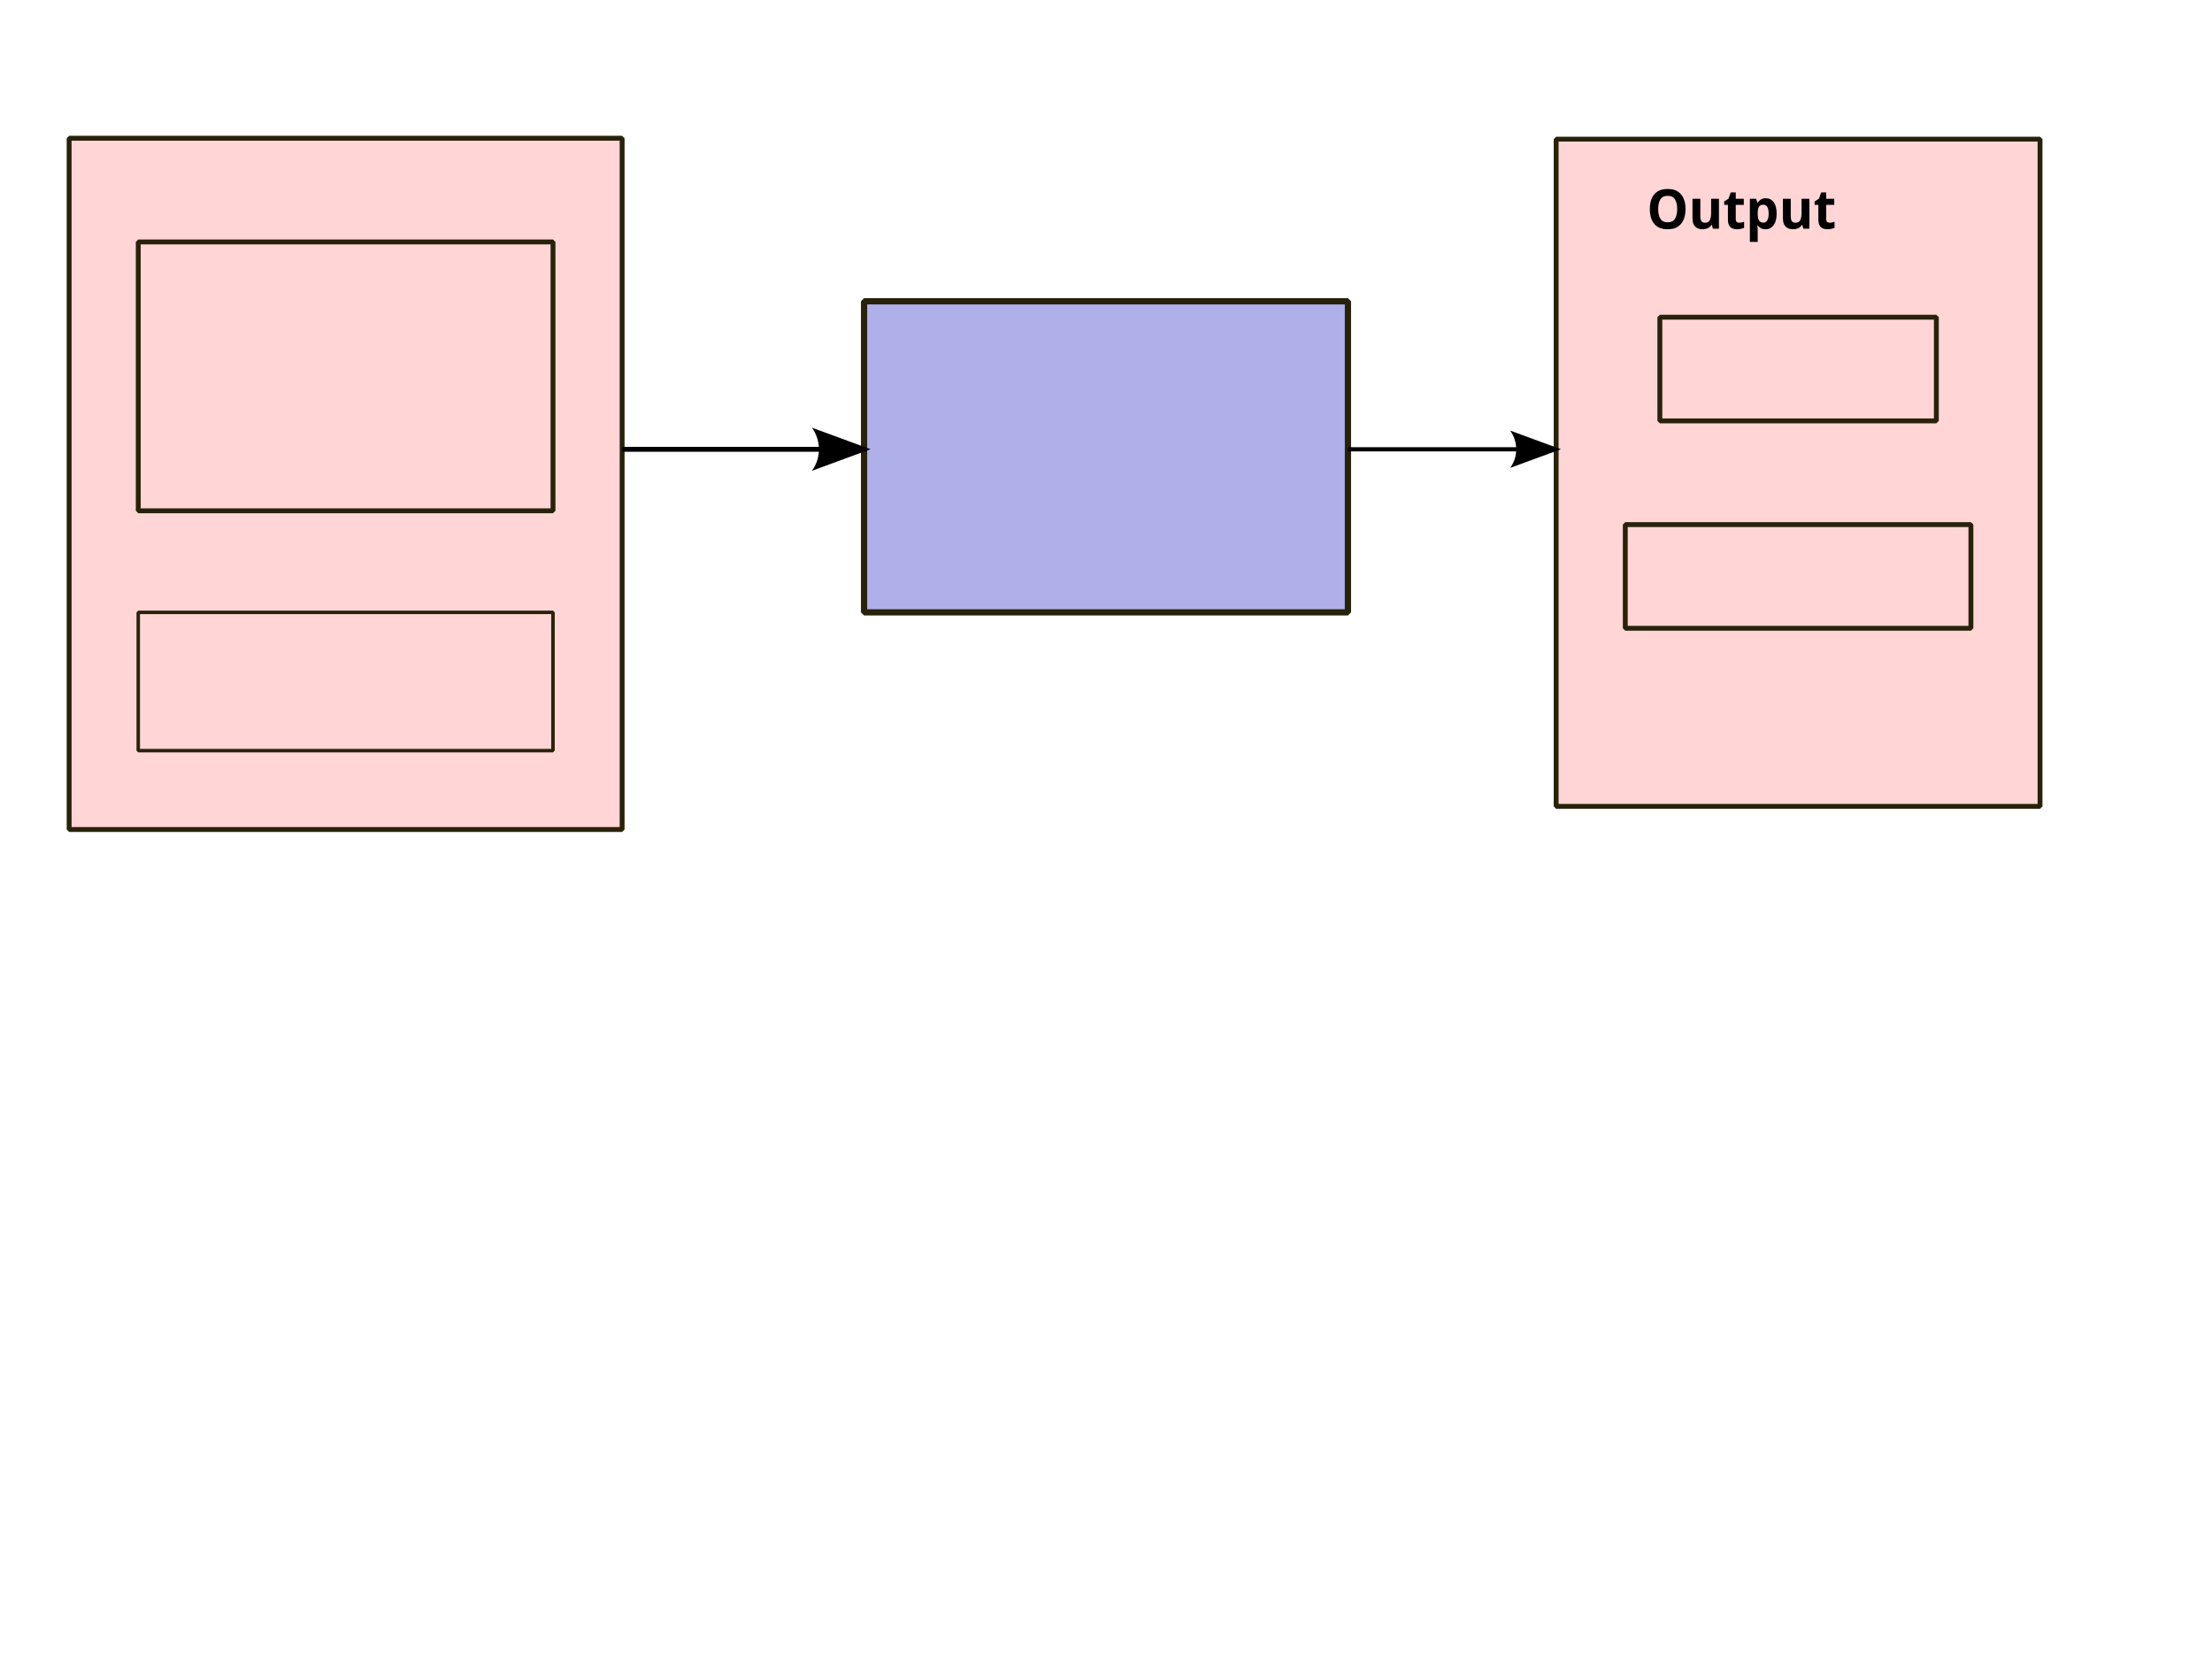
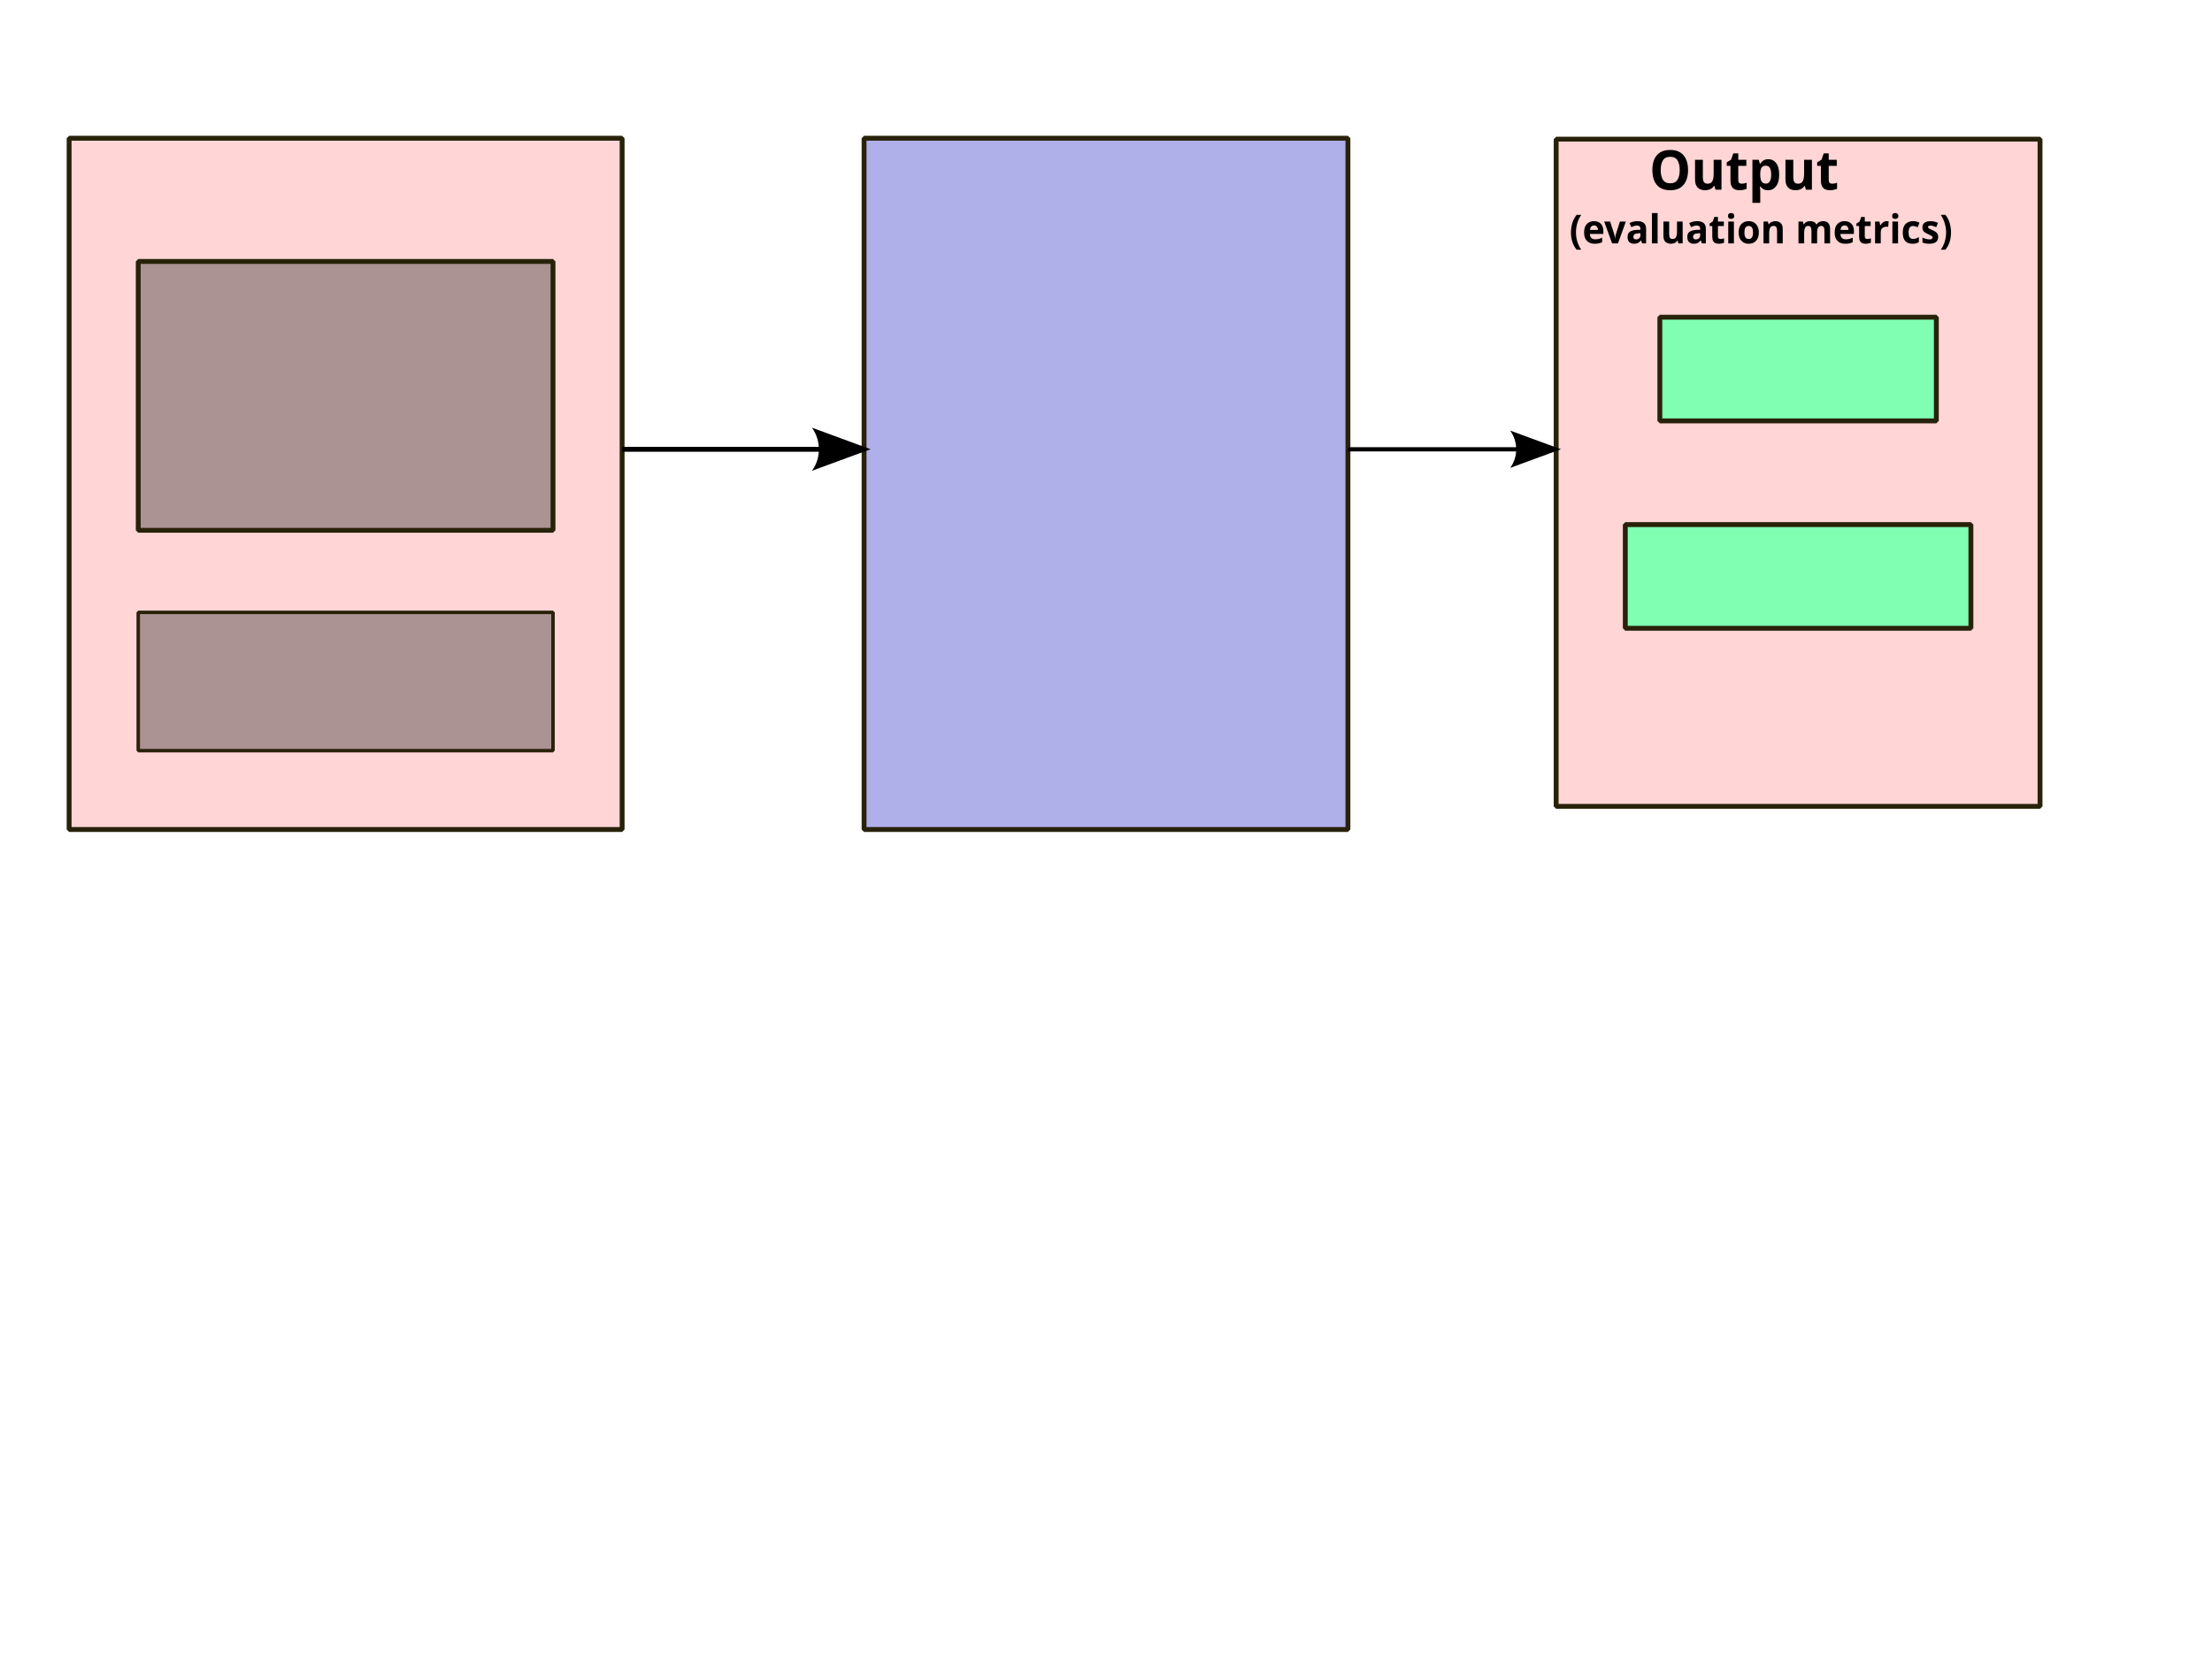
<svg xmlns="http://www.w3.org/2000/svg" width="453.543" height="340.157" id="svg2" version="1.0">
  <defs id="defs4">
    <marker orient="auto" refY="0.0" refX="0.0" id="Arrow2Lend" style="overflow:visible;">
      <path id="path3942" style="fill-rule:evenodd;stroke-width:0.625;stroke-linejoin:round;" d="M 8.719,4.034 L -2.207,0.016 L 8.719,-4.002 C 6.973,-1.63 6.983,1.616 8.719,4.034 z " transform="scale(1.1) rotate(180) translate(1,0)" />
    </marker>
  </defs>
  <g id="layer1" transform="translate(4.149475e-6,-698.0315)">
    <rect style="fill:#ffd5d5;stroke:#28220b;stroke-width:0.999;stroke-linecap:round;stroke-linejoin:bevel;stroke-miterlimit:4;stroke-opacity:1;stroke-dasharray:none;stroke-dashoffset:0" id="rect3873" width="99.213" height="136.81" x="319.071" y="726.561" />
    <rect style="fill:#ffd5d5;stroke:#28220b;stroke-width:0.999;stroke-linecap:round;stroke-linejoin:bevel;stroke-miterlimit:4;stroke-opacity:1;stroke-dasharray:none;stroke-dashoffset:0" id="rect3867" width="113.386" height="141.732" x="14.173" y="28.346" transform="translate(-4.149475e-6,698.0315)" />
-     <rect style="fill:none;stroke:#28220b;stroke-width:0.999;stroke-linecap:round;stroke-linejoin:bevel;stroke-miterlimit:4;stroke-opacity:1;stroke-dasharray:none;stroke-dashoffset:0" id="rect2995" width="85.039" height="55.124" x="28.346" y="747.638" />
-     <rect style="fill:none;stroke:#28220b;stroke-width:0.717;stroke-linecap:round;stroke-linejoin:bevel;stroke-miterlimit:4;stroke-opacity:1;stroke-dasharray:none;stroke-dashoffset:0" id="rect2995-5" width="85.039" height="28.346" x="28.346" y="823.591" />
+     <rect style="fill:#ac9393;stroke:#28220b;stroke-width:0.999;stroke-linecap:round;stroke-linejoin:bevel;stroke-miterlimit:4;stroke-opacity:1;stroke-dasharray:none;stroke-dashoffset:0" id="rect2995" width="85.039" height="55.124" x="28.346" y="751.638" />
+     <rect style="fill:#ac9393;stroke:#28220b;stroke-width:0.717;stroke-linecap:round;stroke-linejoin:bevel;stroke-miterlimit:4;stroke-opacity:1;stroke-dasharray:none;stroke-dashoffset:0" id="rect2995-5" width="85.039" height="28.346" x="28.346" y="823.591" />
    <flowRoot xml:space="preserve" id="flowRoot3783" style="font-size:11px;font-style:normal;font-variant:normal;font-weight:normal;font-stretch:normal;text-align:center;line-height:125%;letter-spacing:0px;word-spacing:0px;writing-mode:lr-tb;text-anchor:middle;fill:#000000;fill-opacity:1;stroke:none;font-family:Sans;-inkscape-font-specification:Sans" transform="translate(-11.41511,693.3051)">
      <flowRegion id="flowRegion3785">
        <rect id="rect3787" width="90.557" height="63.942" x="37.002" y="63.617" />
      </flowRegion>
      <flowPara id="flowPara3789" style="font-size:10px;font-weight:bold;-inkscape-font-specification:Sans Bold">Images</flowPara>
-       <flowPara style="font-size:9px;font-weight:normal;-inkscape-font-specification:Sans" id="flowPara3875">(stereo pairs, ground truth)</flowPara>
+       <flowPara style="font-size:8px;font-weight:bold;-inkscape-font-specification:Sans Bold" id="flowPara3875">(stereo pairs, ground truth,</flowPara>
+       <flowPara style="font-size:8px;font-weight:bold;-inkscape-font-specification:Sans Bold" id="flowPara4763">calibration files)</flowPara>
    </flowRoot>
    <flowRoot xml:space="preserve" id="flowRoot3791" style="font-size:11px;font-style:normal;font-variant:normal;font-weight:normal;font-stretch:normal;text-align:center;line-height:125%;letter-spacing:0px;word-spacing:0px;writing-mode:lr-tb;text-anchor:middle;fill:#000000;fill-opacity:1;stroke:none;font-family:Sans;-inkscape-font-specification:Sans" transform="translate(-4.149475e-6,698.0315)">
      <flowRegion id="flowRegion3793">
        <rect id="rect3795" width="57.126" height="29.212" x="44.143" y="141.516" />
      </flowRegion>
      <flowPara id="flowPara3797" />
    </flowRoot>
    <flowRoot xml:space="preserve" id="flowRoot3799" style="fill:black;stroke:none;stroke-opacity:1;stroke-width:1px;stroke-linejoin:miter;stroke-linecap:butt;fill-opacity:1;font-family:Sans;font-style:normal;font-weight:normal;font-size:11px;line-height:125%;letter-spacing:0px;word-spacing:0px;-inkscape-font-specification:Sans;font-stretch:normal;font-variant:normal;text-anchor:middle;text-align:center;writing-mode:lr">
      <flowRegion id="flowRegion3801">
        <rect id="rect3803" width="75.302" height="48.687" x="148.657" y="84.39" />
      </flowRegion>
      <flowPara id="flowPara3805" />
    </flowRoot>
    <flowRoot xml:space="preserve" id="flowRoot3807" style="fill:black;stroke:none;stroke-opacity:1;stroke-width:1px;stroke-linejoin:miter;stroke-linecap:butt;fill-opacity:1;font-family:Sans;font-style:normal;font-weight:normal;font-size:11px;line-height:125%;letter-spacing:0px;word-spacing:0px;-inkscape-font-specification:Sans;font-stretch:normal;font-variant:normal;text-anchor:middle;text-align:center;writing-mode:lr">
      <flowRegion id="flowRegion3809">
        <rect id="rect3811" width="77.899" height="50.634" x="246.679" y="83.741" />
      </flowRegion>
      <flowPara id="flowPara3813" />
    </flowRoot>
    <flowRoot xml:space="preserve" id="flowRoot3815" style="font-size:11px;font-style:normal;font-variant:normal;font-weight:normal;font-stretch:normal;text-align:center;line-height:125%;letter-spacing:0px;word-spacing:0px;writing-mode:lr-tb;text-anchor:middle;fill:#000000;fill-opacity:1;stroke:none;font-family:Sans;-inkscape-font-specification:Sans" transform="translate(-12.41511,687.3308)">
      <flowRegion id="flowRegion3817">
        <rect id="rect3819" width="74.382" height="19.529" x="46.09" y="143.463" />
      </flowRegion>
-       <flowPara id="flowPara3821" style="font-weight:bold;-inkscape-font-specification:Sans Bold;font-size:10px">Parameters</flowPara>
+       <flowPara id="flowPara3821" style="font-size:10px;font-weight:bold;-inkscape-font-specification:Sans Bold">Settings</flowPara>
    </flowRoot>
-     <rect style="fill:#afafe9;stroke:#28220b;stroke-width:1.278;stroke-linecap:round;stroke-linejoin:bevel;stroke-miterlimit:4;stroke-opacity:1;stroke-dasharray:none;stroke-dashoffset:0" id="rect3823" width="99.213" height="63.78" x="177.165" y="759.811" />
+     <rect style="fill:#afafe9;stroke:#28220b;stroke-width:0.999;stroke-linecap:round;stroke-linejoin:bevel;stroke-miterlimit:4;stroke-opacity:1;stroke-dasharray:none;stroke-dashoffset:0" id="rect3823" width="99.213" height="141.732" x="177.165" y="726.378" />
    <flowRoot xml:space="preserve" id="flowRoot3825" style="font-size:11px;font-style:normal;font-variant:normal;font-weight:bold;font-stretch:normal;text-align:center;line-height:125%;letter-spacing:0px;word-spacing:0px;writing-mode:lr-tb;text-anchor:middle;fill:#000000;fill-opacity:1;stroke:none;font-family:Sans;-inkscape-font-specification:Sans Bold" transform="translate(30.61405,694.3254)">
      <flowRegion id="flowRegion3827">
        <rect id="rect3829" width="66.214" height="29.861" x="164.886" y="81.794" style="font-weight:bold;-inkscape-font-specification:Sans Bold" />
      </flowRegion>
      <flowPara id="flowPara3831">Evaluation</flowPara>
      <flowPara id="flowPara3833">System</flowPara>
    </flowRoot>
    <flowRoot xml:space="preserve" id="flowRoot3835" style="fill:black;stroke:none;stroke-opacity:1;stroke-width:1px;stroke-linejoin:miter;stroke-linecap:butt;fill-opacity:1;font-family:Sans;font-style:normal;font-weight:normal;font-size:11px;line-height:125%;letter-spacing:0px;word-spacing:0px;-inkscape-font-specification:Sans;font-stretch:normal;font-variant:normal;text-anchor:middle;text-align:center;writing-mode:lr">
      <flowRegion id="flowRegion3837">
        <rect id="rect3839" width="90.882" height="49.336" x="254.469" y="70.758" />
      </flowRegion>
      <flowPara id="flowPara3841" />
    </flowRoot>
-     <text xml:space="preserve" style="font-size:13.697px;font-style:normal;font-variant:normal;font-weight:normal;font-stretch:normal;text-align:center;line-height:125%;letter-spacing:0px;word-spacing:0px;writing-mode:lr-tb;text-anchor:middle;fill:#000000;fill-opacity:1;stroke:none;font-family:Sans;-inkscape-font-specification:Sans" x="374.031" y="728.496" id="text3869" transform="scale(0.9779444,1.022553)">
-       <tspan id="tspan3871" x="374.031" y="728.496" style="font-size:11px;font-weight:bold;-inkscape-font-specification:Sans Bold">Output</tspan>
+     <text xml:space="preserve" style="font-size:13.697px;font-style:normal;font-variant:normal;font-weight:normal;font-stretch:normal;text-align:center;line-height:125%;letter-spacing:0px;word-spacing:0px;writing-mode:lr-tb;text-anchor:middle;fill:#000000;fill-opacity:1;stroke:none;font-family:Sans;-inkscape-font-specification:Sans" x="378.121" y="720.673" id="text3869" transform="scale(0.9779444,1.022553)">
+       <tspan id="tspan3871" x="378.121" y="720.673" style="font-size:11px;font-weight:bold;-inkscape-font-specification:Sans Bold">Output</tspan>
+       <tspan x="378.121" y="731.433" style="font-size:8px;font-weight:bold;-inkscape-font-specification:Sans Bold" id="tspan3048">(evaluation metrics)</tspan>
    </text>
    <flowRoot xml:space="preserve" id="flowRoot3877" style="font-size:11px;font-style:normal;font-variant:normal;font-weight:normal;font-stretch:normal;text-align:center;line-height:125%;letter-spacing:0px;word-spacing:0px;writing-mode:lr-tb;text-anchor:middle;fill:#000000;fill-opacity:1;stroke:none;font-family:Sans;-inkscape-font-specification:Sans" transform="translate(-4.149475e-6,698.0315)">
      <flowRegion id="flowRegion3879">
        <rect id="rect3881" width="56.477" height="11.685" x="43.493" y="30.51" />
      </flowRegion>
      <flowPara id="flowPara3883">Inpu</flowPara>
    </flowRoot>
    <flowRoot xml:space="preserve" id="flowRoot3885" style="font-size:11px;font-style:normal;font-variant:normal;font-weight:normal;font-stretch:normal;text-align:center;line-height:125%;letter-spacing:0px;word-spacing:0px;writing-mode:lr-tb;text-anchor:middle;fill:#000000;fill-opacity:1;stroke:none;font-family:Sans;-inkscape-font-specification:Sans" transform="translate(-4.000004,694.0315)">
      <flowRegion id="flowRegion3887">
        <rect id="rect3889" width="62.806" height="16.499" x="43.493" y="33.107" />
      </flowRegion>
      <flowPara id="flowPara3891" style="font-weight:bold;-inkscape-font-specification:Sans Bold">Input</flowPara>
    </flowRoot>
+     <rect style="fill:#80ffb3;stroke:#28220b;stroke-width:0.999;stroke-linecap:round;stroke-linejoin:bevel;stroke-miterlimit:4;stroke-opacity:1;stroke-dasharray:none;stroke-dashoffset:0" id="rect3911" width="56.693" height="21.26" x="340.331" y="763.071" />
    <flowRoot xml:space="preserve" id="flowRoot3893" style="font-size:11px;font-style:normal;font-variant:normal;font-weight:normal;font-stretch:normal;text-align:center;line-height:125%;letter-spacing:0px;word-spacing:0px;writing-mode:lr-tb;text-anchor:middle;fill:#000000;fill-opacity:1;stroke:none;font-family:Sans;-inkscape-font-specification:Sans" transform="translate(-14,680.0315)">
      <flowRegion id="flowRegion3895">
        <rect id="rect3897" width="59.722" height="24.668" x="351.842" y="87.636" />
      </flowRegion>
      <flowPara id="flowPara3899" style="font-size:10px;font-weight:bold;-inkscape-font-specification:Sans Bold">Plots</flowPara>
    </flowRoot>
+     <rect style="fill:#80ffb3;stroke:#28220b;stroke-width:0.999;stroke-linecap:round;stroke-linejoin:bevel;stroke-miterlimit:4;stroke-opacity:1;stroke-dasharray:none;stroke-dashoffset:0" id="rect3909" width="70.866" height="21.26" x="333.244" y="805.591" />
    <flowRoot xml:space="preserve" id="flowRoot3901" style="font-size:11px;font-style:normal;font-variant:normal;font-weight:normal;font-stretch:normal;text-align:center;line-height:125%;letter-spacing:0px;word-spacing:0px;writing-mode:lr-tb;text-anchor:middle;fill:#000000;fill-opacity:1;stroke:none;font-family:Sans;-inkscape-font-specification:Sans" transform="translate(-14,678.0315)">
      <flowRegion id="flowRegion3903">
        <rect id="rect3905" width="55.178" height="22.071" x="353.79" y="131.779" />
      </flowRegion>
      <flowPara id="flowPara3907" style="font-size:10px;font-weight:bold;-inkscape-font-specification:Sans Bold">Data files</flowPara>
    </flowRoot>
-     <rect style="fill:none;stroke:#28220b;stroke-width:0.999;stroke-linecap:round;stroke-linejoin:bevel;stroke-miterlimit:4;stroke-opacity:1;stroke-dasharray:none;stroke-dashoffset:0" id="rect3909" width="70.866" height="21.26" x="333.244" y="805.591" />
-     <rect style="fill:none;stroke:#28220b;stroke-width:0.999;stroke-linecap:round;stroke-linejoin:bevel;stroke-miterlimit:4;stroke-opacity:1;stroke-dasharray:none;stroke-dashoffset:0" id="rect3911" width="56.693" height="21.26" x="340.331" y="763.071" />
    <path style="fill:none;stroke:#000000;stroke-width:1px;stroke-linecap:butt;stroke-linejoin:miter;stroke-opacity:1;marker-end:url(#Arrow2Lend)" d="m 127.559,92.126 49.606,0" id="path3913" transform="translate(-4.149475e-6,698.0315)" />
    <path style="fill:none;stroke:#000000;stroke-width:0.866;stroke-linecap:butt;stroke-linejoin:miter;stroke-miterlimit:4;stroke-opacity:1;stroke-dasharray:none;marker-end:url(#Arrow2Lend)" d="m 276.378,790.157 42.52,0" id="path3915" />
  </g>
</svg>
